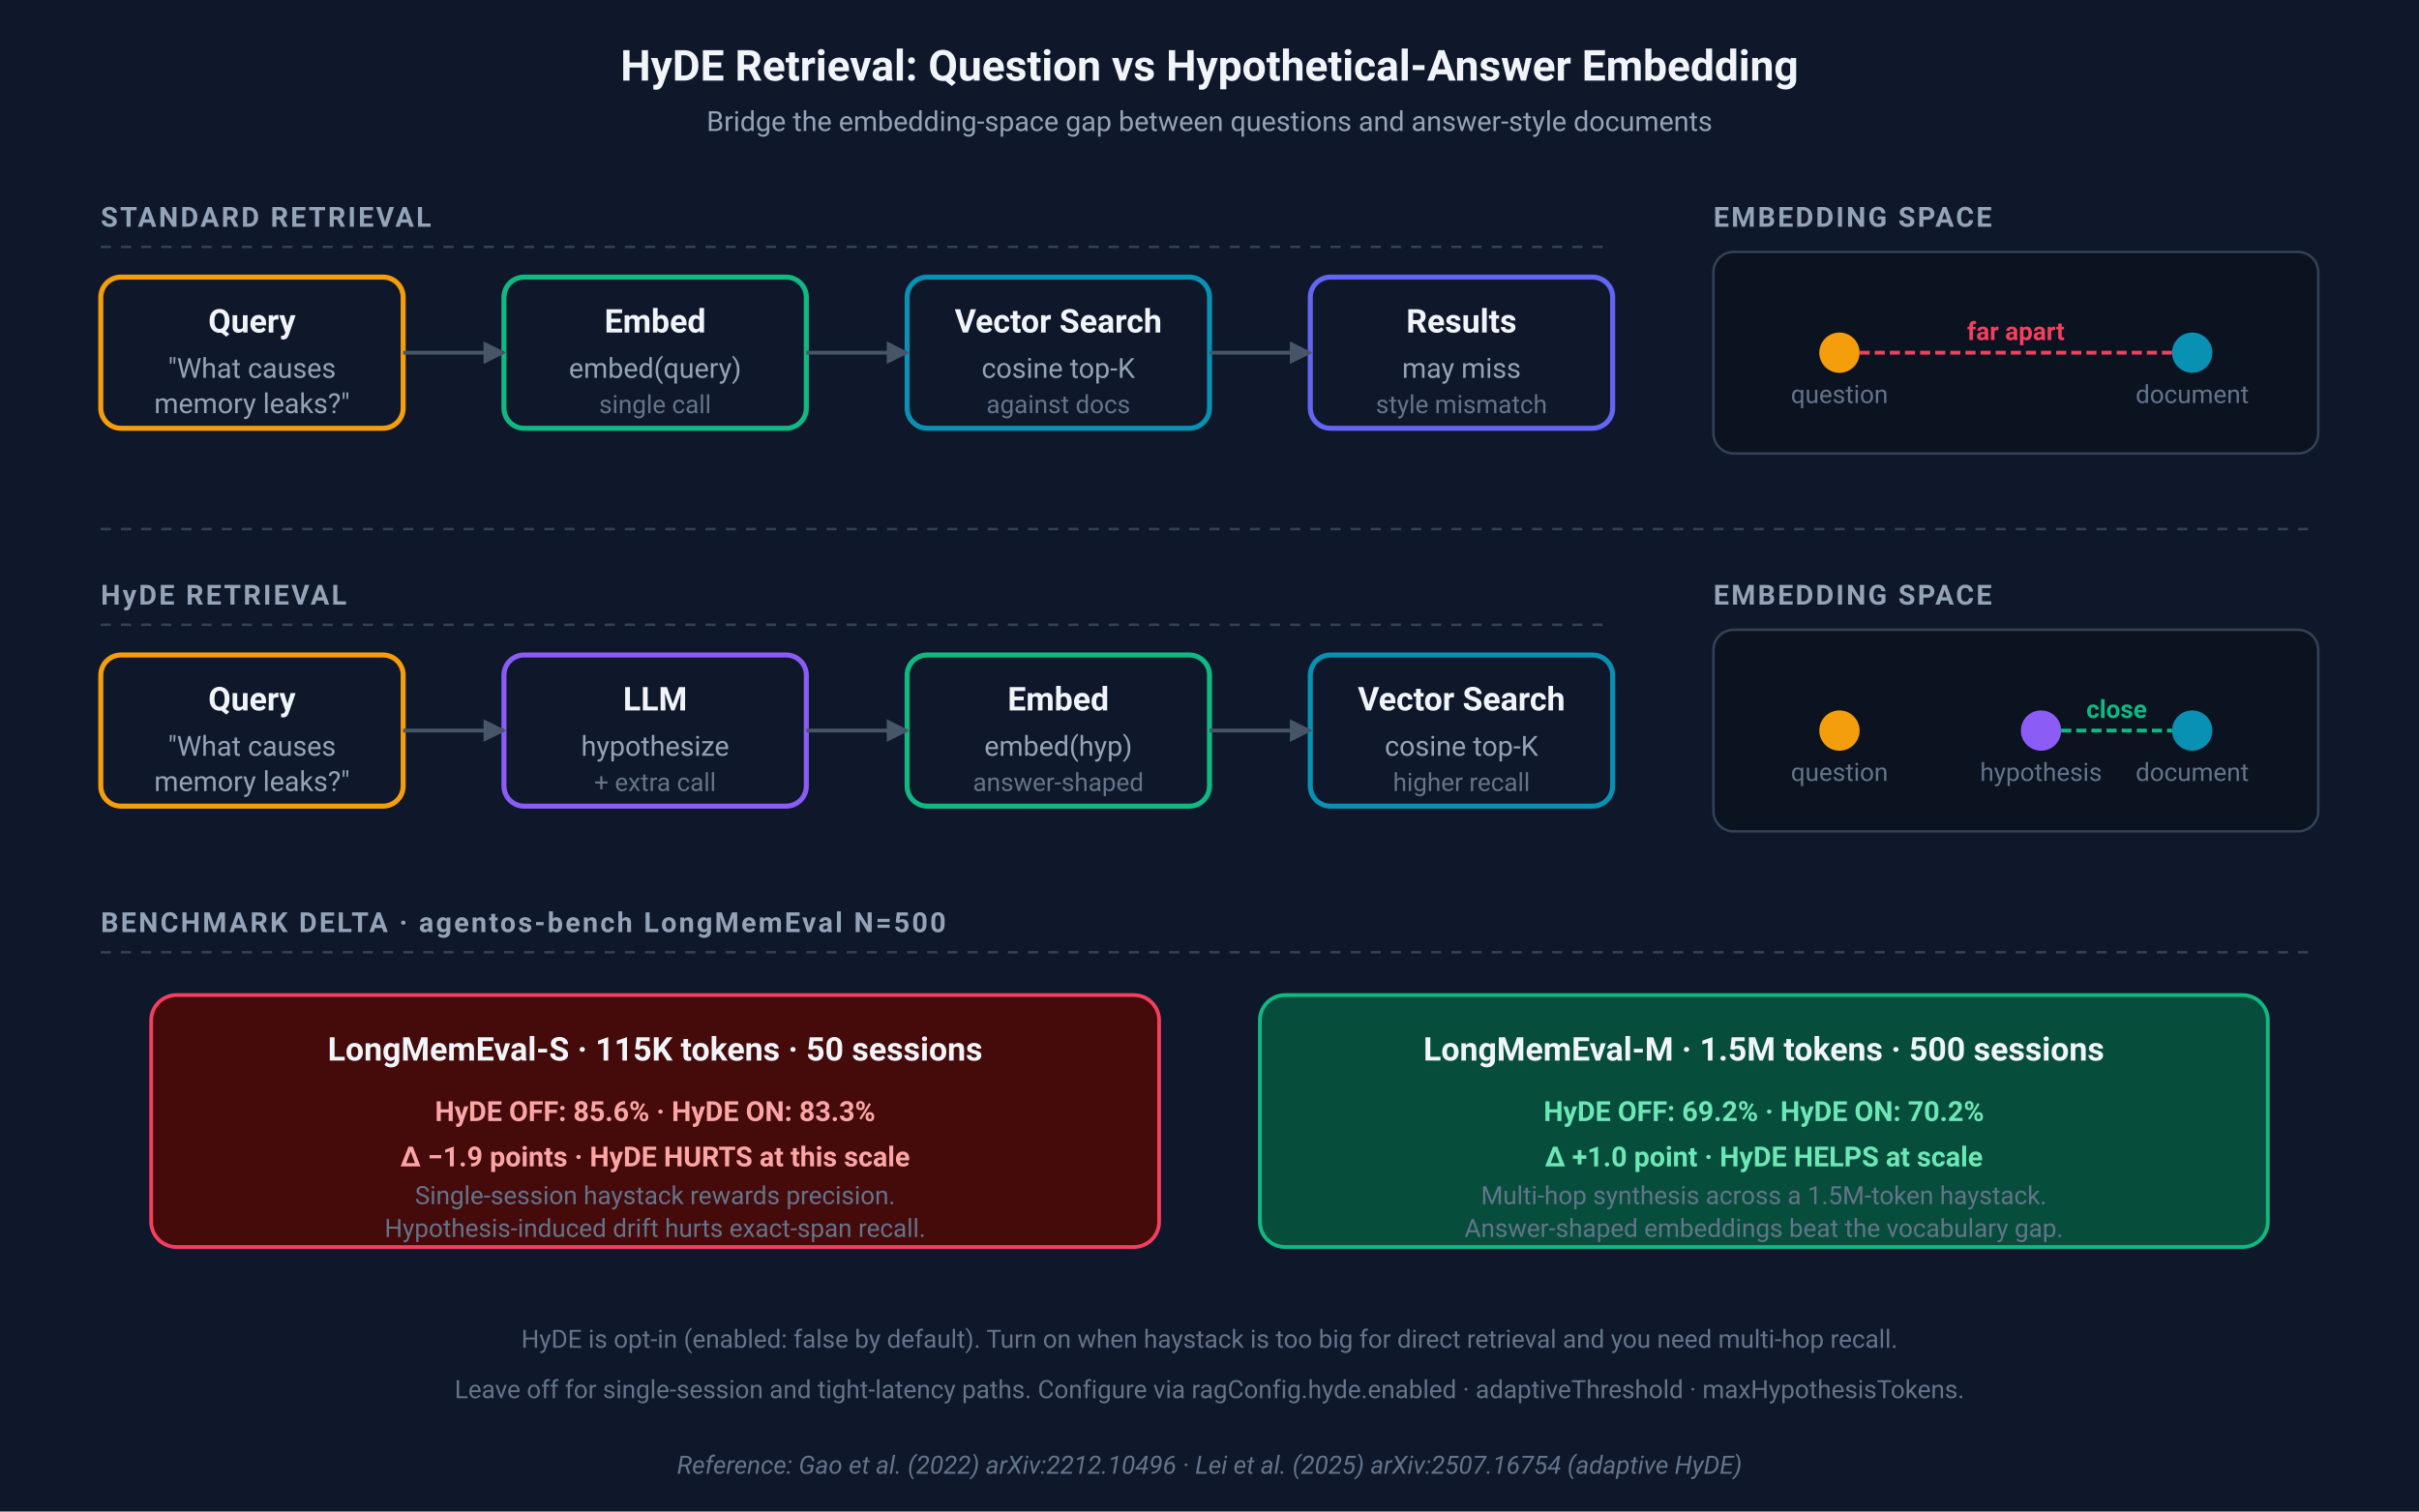
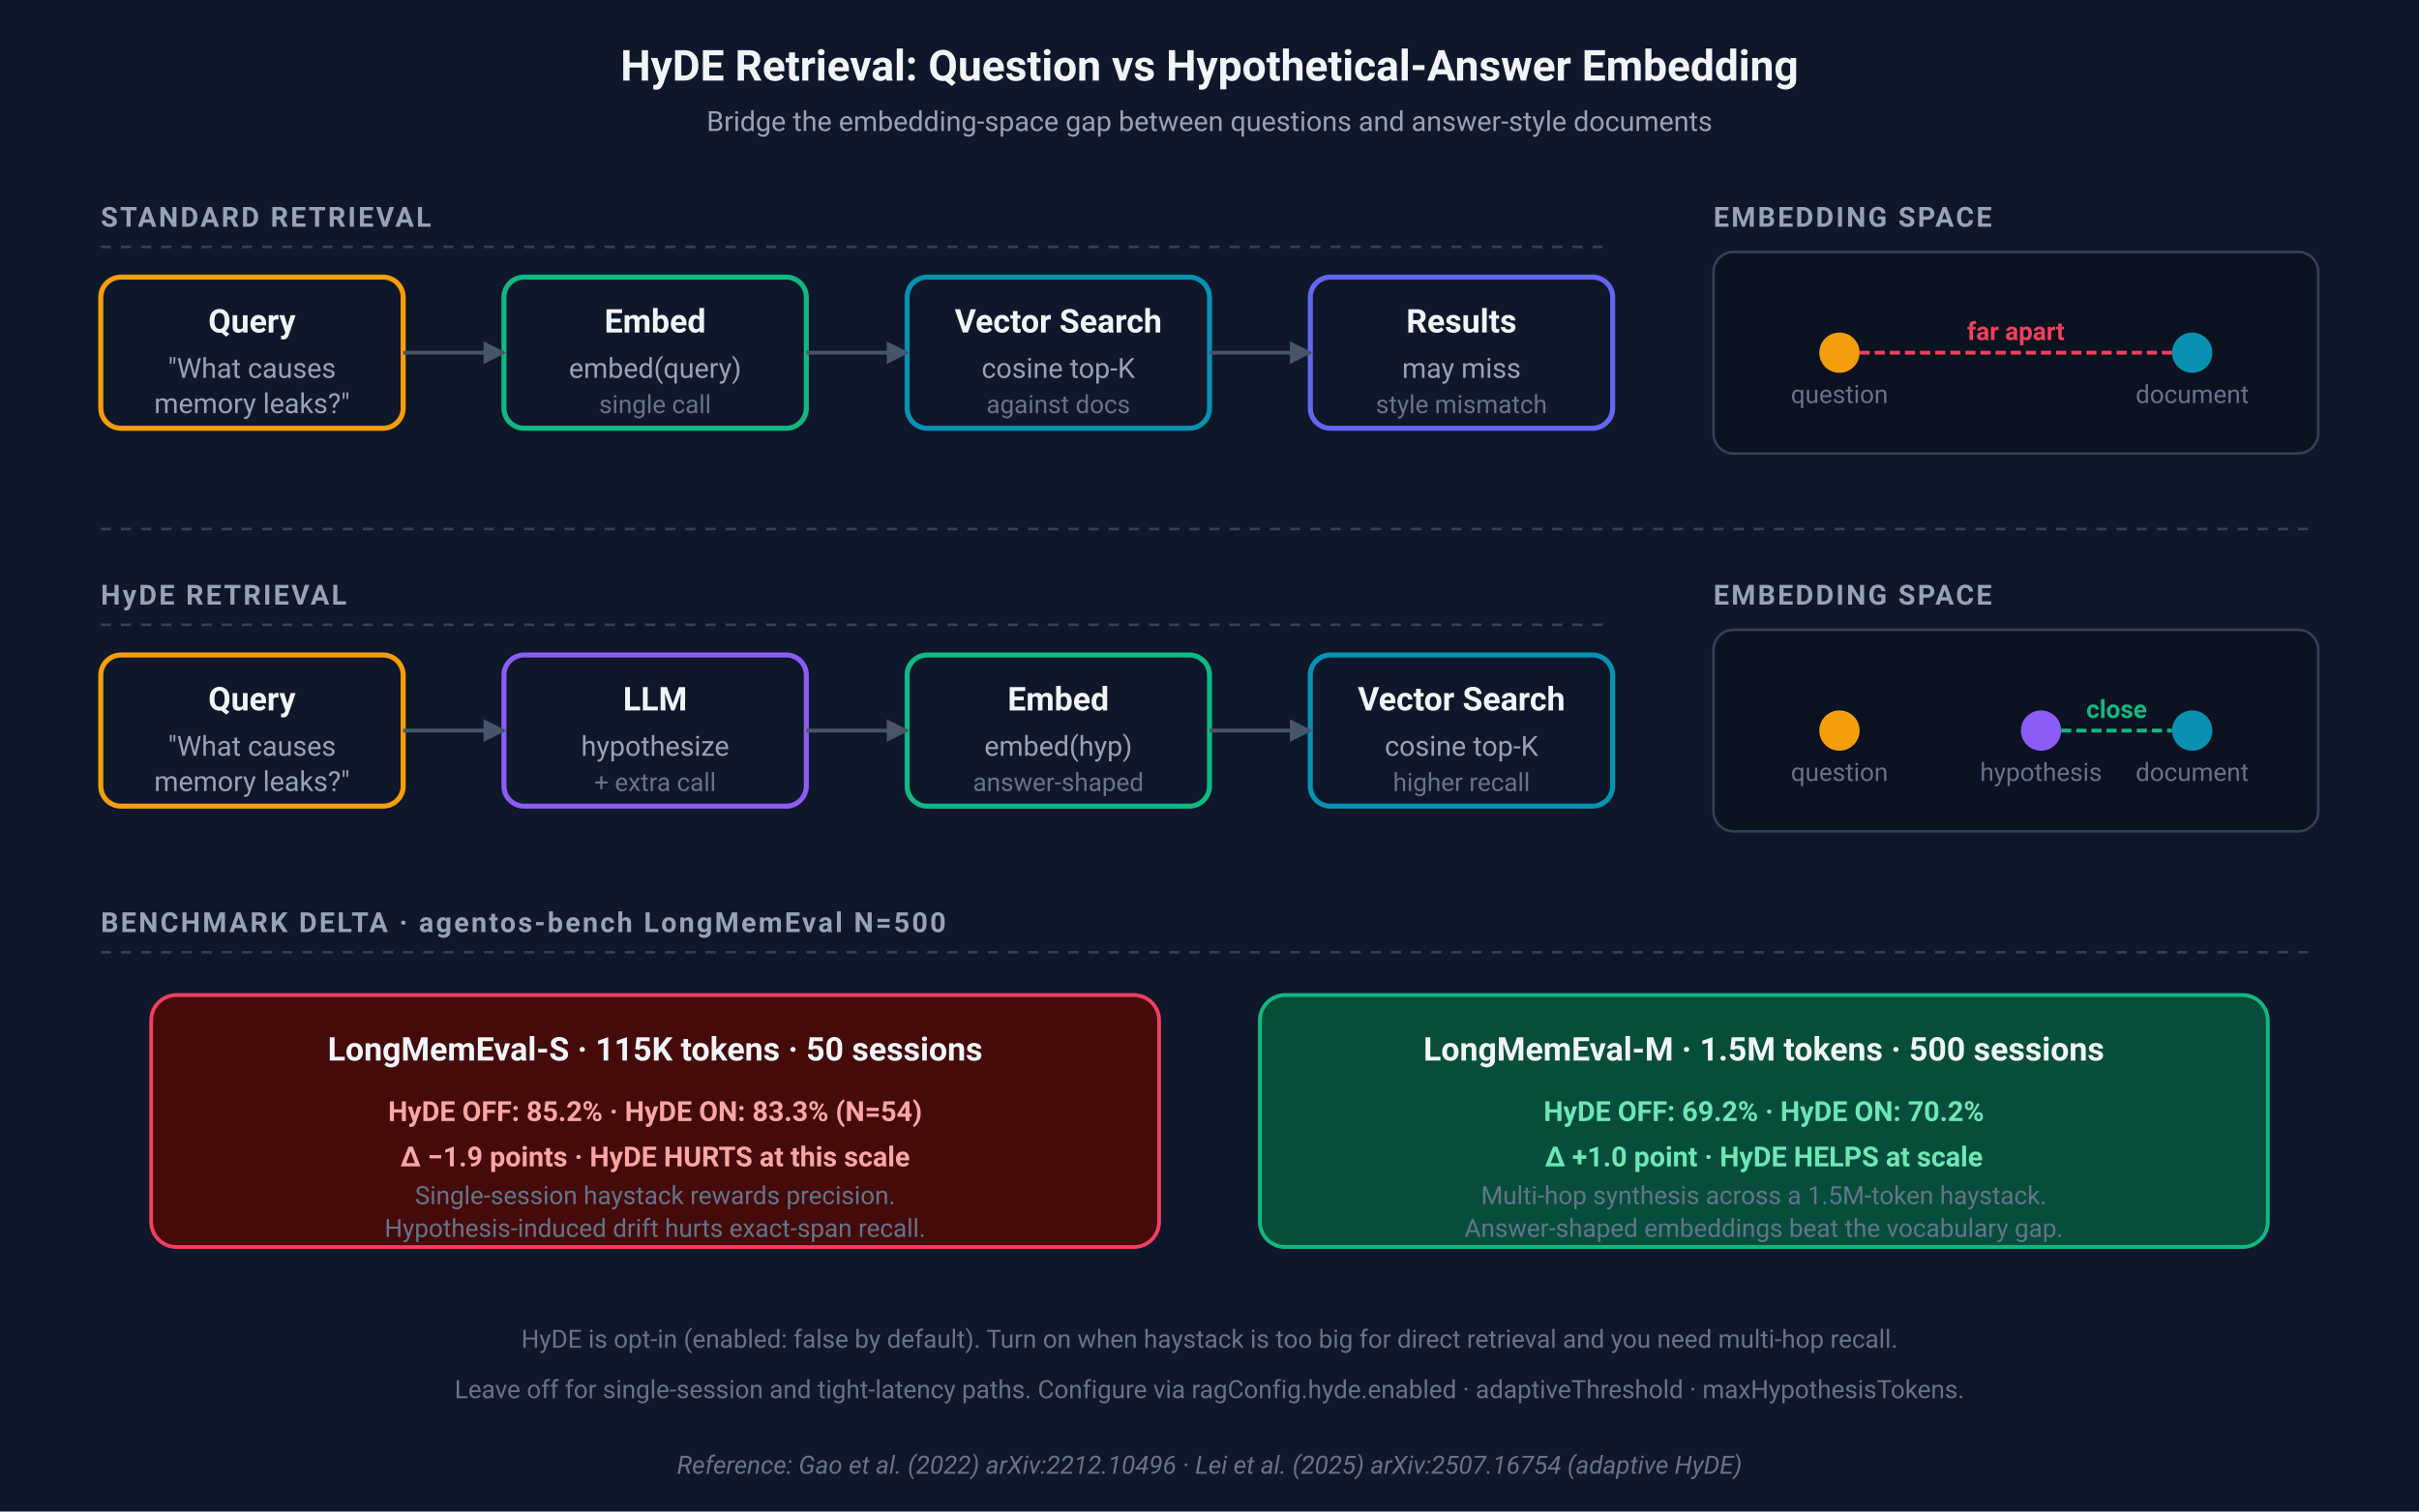
<svg xmlns="http://www.w3.org/2000/svg" viewBox="0 0 960 600" role="img" aria-labelledby="hyde-title hyde-desc" font-family="ui-sans-serif, system-ui, -apple-system, Segoe UI, Roboto, sans-serif">
  <defs>
    <style>
      .bg { fill: #0f172a; }
      .text { fill: #e2e8f0; font-size: 12px; }
      .title { fill: #f1f5f9; font-size: 17px; font-weight: 700; }
      .heading { fill: #f1f5f9; font-size: 13px; font-weight: 700; }
      .small { fill: #94a3b8; font-size: 11px; }
      .micro { fill: #64748b; font-size: 10px; }
      .lane-label { fill: #94a3b8; font-size: 11px; font-weight: 700; letter-spacing: 0.08em; }
      .lane-track { fill: none; stroke: #334155; stroke-width: 1; stroke-dasharray: 4 4; }
      .stage { fill: #ffffff; stroke: #cbd5e1; stroke-width: 1.5; }
      .stage-llm { fill: #ffffff; stroke: #8b5cf6; stroke-width: 2; }
      .stage-embed { fill: #ffffff; stroke: #10b981; stroke-width: 2; }
      .stage-query { fill: #ffffff; stroke: #f59e0b; stroke-width: 2; }
      .stage-store { fill: #ffffff; stroke: #0891b2; stroke-width: 2; }
      .stage-result { fill: #ffffff; stroke: #6366f1; stroke-width: 2; }
      .space-bg { fill: #0b1220; stroke: #334155; stroke-width: 1; }
      .dot-query { fill: #f59e0b; }
      .dot-doc { fill: #0891b2; }
      .dot-hyde { fill: #8b5cf6; }
      .gap-line-far { stroke: #f43f5e; stroke-width: 1.5; stroke-dasharray: 4 2; }
      .gap-line-near { stroke: #10b981; stroke-width: 1.5; stroke-dasharray: 4 2; }
      .arrow-line { stroke: #475569; stroke-width: 1.5; fill: none; }
      .arrow-head { fill: #475569; }
      .bench-good { fill: #064e3b; stroke: #10b981; stroke-width: 1.5; }
      .bench-bad { fill: #450a0a; stroke: #f43f5e; stroke-width: 1.5; }
      .bench-good-text { fill: #6ee7b7; font-size: 11px; font-weight: 700; }
      .bench-bad-text { fill: #fca5a5; font-size: 11px; font-weight: 700; }
      .stage, .stage-llm, .stage-embed, .stage-query, .stage-store, .stage-result { fill: #0f172a; }
    </style>
    <marker id="hyde-arrow" viewBox="0 0 10 10" refX="9" refY="5" markerWidth="6" markerHeight="6" orient="auto-start-reverse">
      <path d="M 0 0 L 10 5 L 0 10 z" class="arrow-head" />
    </marker>
  </defs>
  <rect class="bg" x="0" y="0" width="960" height="600" />
  <text x="480" y="32" class="title" text-anchor="middle">HyDE Retrieval: Question vs Hypothetical-Answer Embedding</text>
  <text x="480" y="52" class="small" text-anchor="middle">Bridge the embedding-space gap between questions and answer-style documents</text>
  <text x="40" y="90" class="lane-label">STANDARD RETRIEVAL</text>
  <line x1="40" y1="98" x2="640" y2="98" class="lane-track" />
  <rect x="40" y="110" width="120" height="60" rx="8" class="stage-query" />
  <text x="100" y="132" class="heading" text-anchor="middle">Query</text>
  <text x="100" y="150" class="small" text-anchor="middle">"What causes</text>
  <text x="100" y="164" class="small" text-anchor="middle">memory leaks?"</text>
  <rect x="200" y="110" width="120" height="60" rx="8" class="stage-embed" />
  <text x="260" y="132" class="heading" text-anchor="middle">Embed</text>
  <text x="260" y="150" class="small" text-anchor="middle">embed(query)</text>
  <text x="260" y="164" class="micro" text-anchor="middle">single call</text>
  <rect x="360" y="110" width="120" height="60" rx="8" class="stage-store" />
  <text x="420" y="132" class="heading" text-anchor="middle">Vector Search</text>
  <text x="420" y="150" class="small" text-anchor="middle">cosine top-K</text>
  <text x="420" y="164" class="micro" text-anchor="middle">against docs</text>
  <rect x="520" y="110" width="120" height="60" rx="8" class="stage-result" />
  <text x="580" y="132" class="heading" text-anchor="middle">Results</text>
  <text x="580" y="150" class="small" text-anchor="middle">may miss</text>
  <text x="580" y="164" class="micro" text-anchor="middle">style mismatch</text>
  <path class="arrow-line" d="M 160,140 L 200,140" marker-end="url(#hyde-arrow)" />
  <path class="arrow-line" d="M 320,140 L 360,140" marker-end="url(#hyde-arrow)" />
  <path class="arrow-line" d="M 480,140 L 520,140" marker-end="url(#hyde-arrow)" />
  <text x="680" y="90" class="lane-label">EMBEDDING SPACE</text>
  <rect x="680" y="100" width="240" height="80" rx="8" class="space-bg" />
  <circle cx="730" cy="140" r="8" class="dot-query" />
  <text x="730" y="160" class="micro" text-anchor="middle">question</text>
  <circle cx="870" cy="140" r="8" class="dot-doc" />
  <text x="870" y="160" class="micro" text-anchor="middle">document</text>
  <line x1="738" y1="140" x2="862" y2="140" class="gap-line-far" />
  <text x="800" y="135" class="micro" text-anchor="middle" style="fill:#f43f5e;font-weight:700">far apart</text>
  <line x1="40" y1="210" x2="920" y2="210" class="lane-track" />
  <text x="40" y="240" class="lane-label">HyDE RETRIEVAL</text>
  <line x1="40" y1="248" x2="640" y2="248" class="lane-track" />
  <rect x="40" y="260" width="120" height="60" rx="8" class="stage-query" />
  <text x="100" y="282" class="heading" text-anchor="middle">Query</text>
  <text x="100" y="300" class="small" text-anchor="middle">"What causes</text>
  <text x="100" y="314" class="small" text-anchor="middle">memory leaks?"</text>
  <rect x="200" y="260" width="120" height="60" rx="8" class="stage-llm" />
  <text x="260" y="282" class="heading" text-anchor="middle">LLM</text>
  <text x="260" y="300" class="small" text-anchor="middle">hypothesize</text>
  <text x="260" y="314" class="micro" text-anchor="middle">+ extra call</text>
  <rect x="360" y="260" width="120" height="60" rx="8" class="stage-embed" />
  <text x="420" y="282" class="heading" text-anchor="middle">Embed</text>
  <text x="420" y="300" class="small" text-anchor="middle">embed(hyp)</text>
  <text x="420" y="314" class="micro" text-anchor="middle">answer-shaped</text>
  <rect x="520" y="260" width="120" height="60" rx="8" class="stage-store" />
  <text x="580" y="282" class="heading" text-anchor="middle">Vector Search</text>
  <text x="580" y="300" class="small" text-anchor="middle">cosine top-K</text>
  <text x="580" y="314" class="micro" text-anchor="middle">higher recall</text>
  <path class="arrow-line" d="M 160,290 L 200,290" marker-end="url(#hyde-arrow)" />
  <path class="arrow-line" d="M 320,290 L 360,290" marker-end="url(#hyde-arrow)" />
  <path class="arrow-line" d="M 480,290 L 520,290" marker-end="url(#hyde-arrow)" />
  <text x="680" y="240" class="lane-label">EMBEDDING SPACE</text>
  <rect x="680" y="250" width="240" height="80" rx="8" class="space-bg" />
  <circle cx="730" cy="290" r="8" class="dot-query" />
  <text x="730" y="310" class="micro" text-anchor="middle">question</text>
  <circle cx="810" cy="290" r="8" class="dot-hyde" />
  <text x="810" y="310" class="micro" text-anchor="middle">hypothesis</text>
  <circle cx="870" cy="290" r="8" class="dot-doc" />
  <text x="870" y="310" class="micro" text-anchor="middle">document</text>
  <line x1="818" y1="290" x2="862" y2="290" class="gap-line-near" />
  <text x="840" y="285" class="micro" text-anchor="middle" style="fill:#10b981;font-weight:700">close</text>
  <text x="40" y="370" class="lane-label">BENCHMARK DELTA · agentos-bench LongMemEval N=500</text>
  <line x1="40" y1="378" x2="920" y2="378" class="lane-track" />
  <rect x="60" y="395" width="400" height="100" rx="10" class="bench-bad" />
  <text x="260" y="421" class="heading" text-anchor="middle">LongMemEval-S · 115K tokens · 50 sessions</text>
-   <text x="260" y="445" class="bench-bad-text" text-anchor="middle">HyDE OFF: 85.6% · HyDE ON: 83.3%</text>
+   <text x="260" y="445" class="bench-bad-text" text-anchor="middle">HyDE OFF: 85.2% · HyDE ON: 83.3% (N=54)</text>
  <text x="260" y="463" class="bench-bad-text" text-anchor="middle">Δ −1.9 points · HyDE HURTS at this scale</text>
  <text x="260" y="478" class="micro" text-anchor="middle">Single-session haystack rewards precision.</text>
  <text x="260" y="491" class="micro" text-anchor="middle">Hypothesis-induced drift hurts exact-span recall.</text>
  <rect x="500" y="395" width="400" height="100" rx="10" class="bench-good" />
  <text x="700" y="421" class="heading" text-anchor="middle">LongMemEval-M · 1.5M tokens · 500 sessions</text>
  <text x="700" y="445" class="bench-good-text" text-anchor="middle">HyDE OFF: 69.2% · HyDE ON: 70.2%</text>
  <text x="700" y="463" class="bench-good-text" text-anchor="middle">Δ +1.0 point · HyDE HELPS at scale</text>
  <text x="700" y="478" class="micro" text-anchor="middle">Multi-hop synthesis across a 1.5M-token haystack.</text>
  <text x="700" y="491" class="micro" text-anchor="middle">Answer-shaped embeddings beat the vocabulary gap.</text>
  <text x="480" y="535" class="micro" text-anchor="middle">HyDE is opt-in (enabled: false by default). Turn on when haystack is too big for direct retrieval and you need multi-hop recall.</text>
  <text x="480" y="555" class="micro" text-anchor="middle">Leave off for single-session and tight-latency paths. Configure via ragConfig.hyde.enabled · adaptiveThreshold · maxHypothesisTokens.</text>
  <text x="480" y="585" class="micro" text-anchor="middle" font-style="italic">Reference: Gao et al. (2022) arXiv:2212.10496 · Lei et al. (2025) arXiv:2507.16754 (adaptive HyDE)</text>
</svg>
